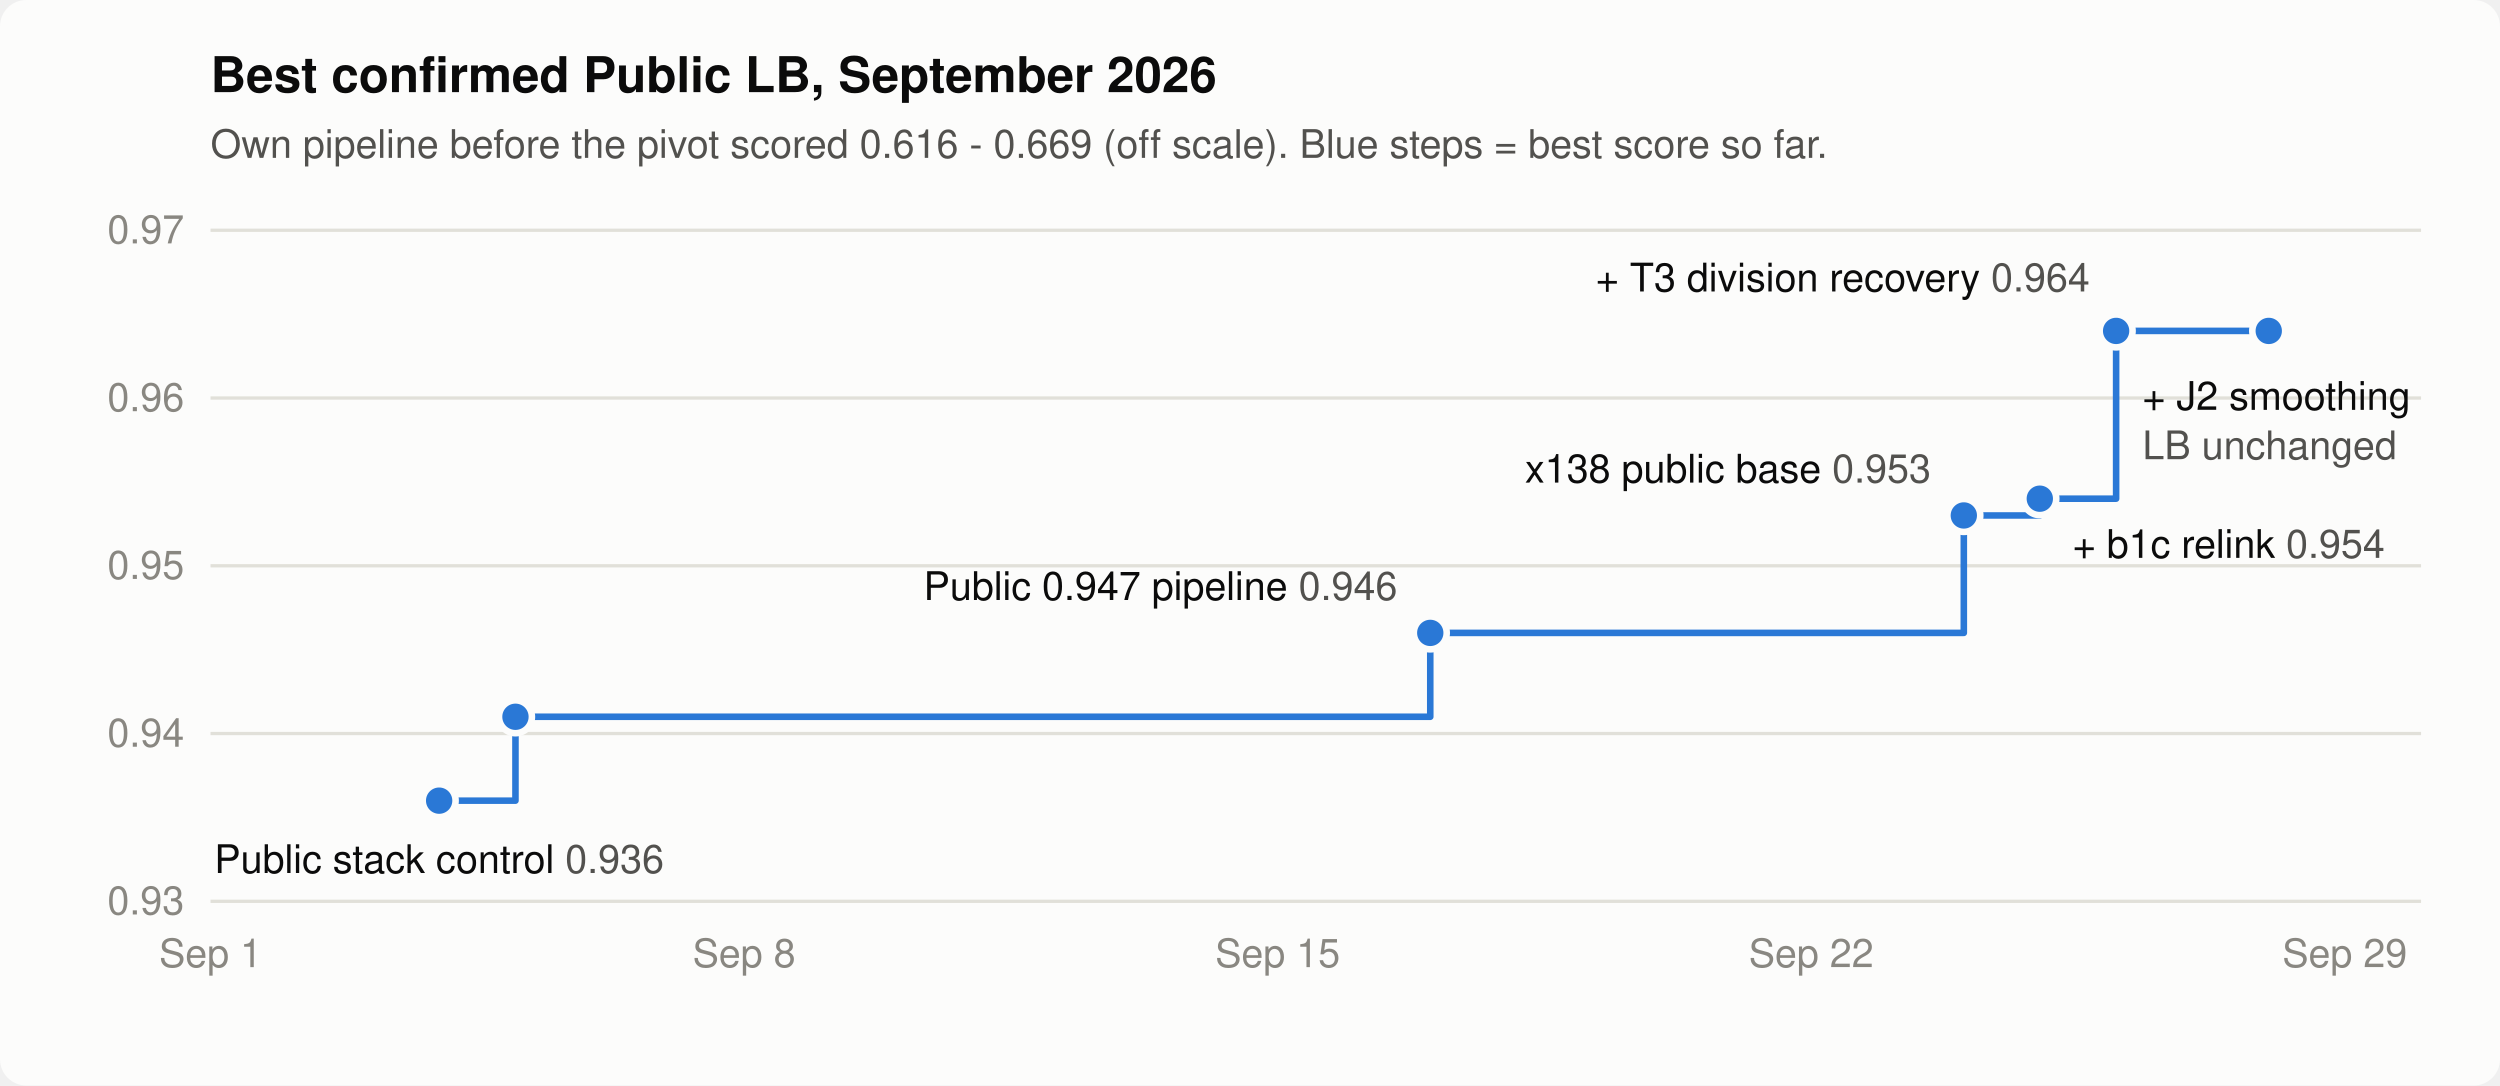
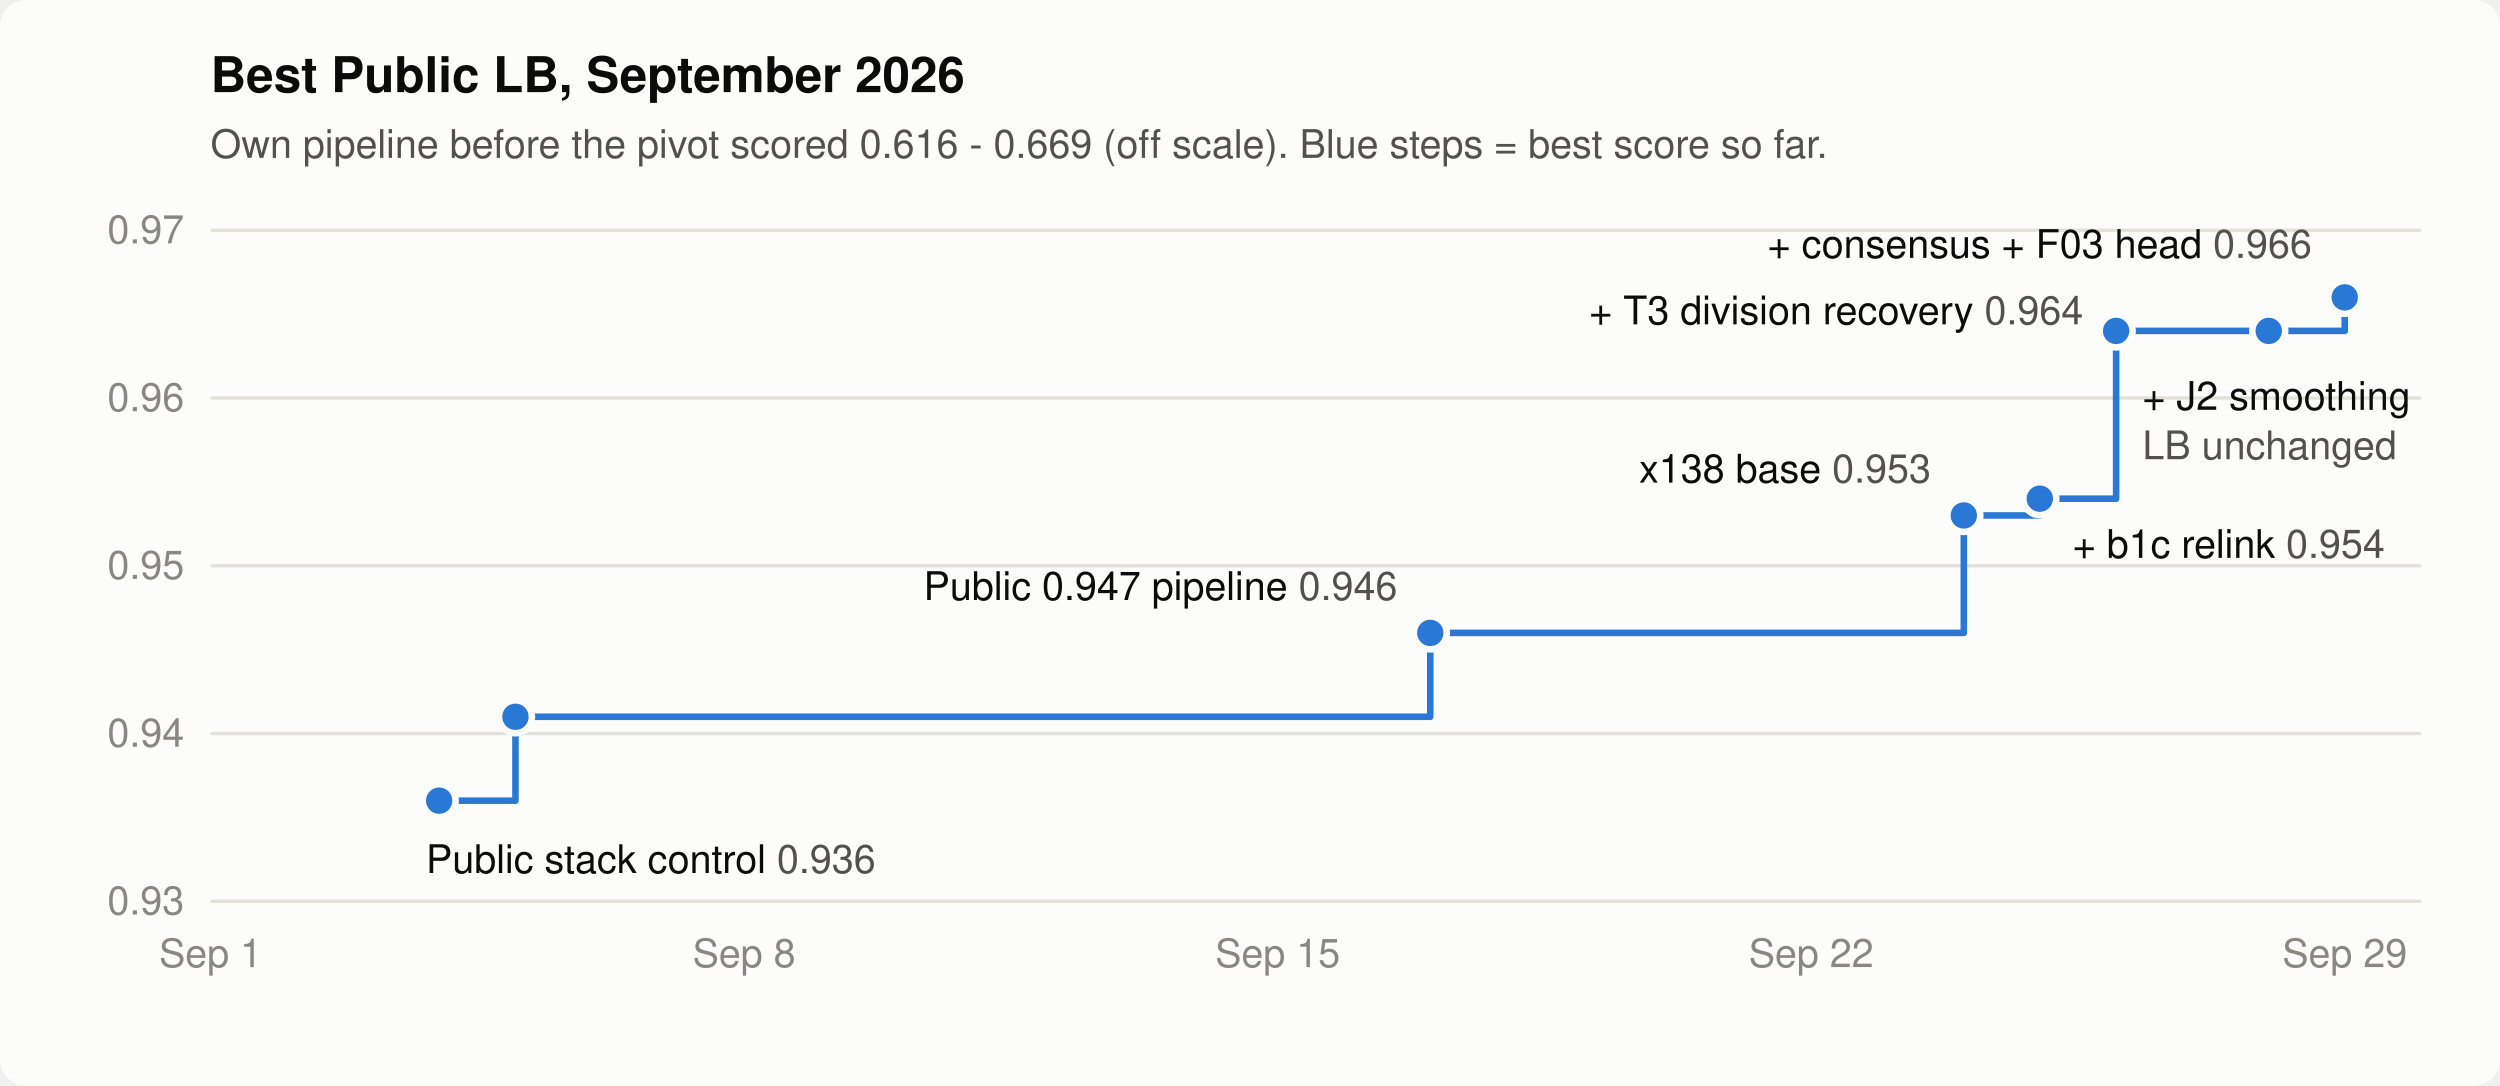
<svg xmlns="http://www.w3.org/2000/svg" viewBox="0 0 760 330" width="760" height="330" role="img" aria-labelledby="t d">
  <style>
.bg{fill:#fcfcfb}.grid{stroke:#e1e0d9;stroke-width:1}.axis{fill:#898781;font:12px -apple-system,Segoe UI,Helvetica,Arial,sans-serif;font-variant-numeric:tabular-nums}
.title{fill:#0b0b0b;font:600 15px -apple-system,Segoe UI,Helvetica,Arial,sans-serif}.sub{fill:#52514e;font:12px -apple-system,Segoe UI,Helvetica,Arial,sans-serif}
.lab{fill:#0b0b0b;font:12px -apple-system,Segoe UI,Helvetica,Arial,sans-serif}.val{fill:#52514e;font:12px -apple-system,Segoe UI,Helvetica,Arial,sans-serif;font-variant-numeric:tabular-nums}
.line{fill:none;stroke:#2a78d6;stroke-width:2;stroke-linejoin:round}.dot{fill:#2a78d6;stroke:#fcfcfb;stroke-width:2}
@media (prefers-color-scheme: dark){.bg{fill:#1a1a19}.grid{stroke:#2c2c2a}.title,.lab{fill:#ffffff}.sub,.val{fill:#c3c2b7}.line{stroke:#3987e5}.dot{fill:#3987e5;stroke:#1a1a19}}
</style>
  <rect class="bg" width="760" height="330" rx="8" />
-   <text class="title" x="64" y="28">Best confirmed Public LB, September 2026</text>
+   <text class="title" x="64" y="28">Best Public LB, September 2026</text>
  <text class="sub" x="64" y="48">Own pipeline before the pivot scored 0.616 - 0.669 (off scale). Blue steps = best score so far.</text>
  <line class="grid" x1="64" x2="736" y1="274.0" y2="274.0" />
  <text class="axis" x="56" y="278.0" text-anchor="end">0.93</text>
  <line class="grid" x1="64" x2="736" y1="223.0" y2="223.0" />
  <text class="axis" x="56" y="227.0" text-anchor="end">0.94</text>
  <line class="grid" x1="64" x2="736" y1="172.0" y2="172.0" />
  <text class="axis" x="56" y="176.0" text-anchor="end">0.95</text>
  <line class="grid" x1="64" x2="736" y1="121.0" y2="121.0" />
  <text class="axis" x="56" y="125.0" text-anchor="end">0.96</text>
  <line class="grid" x1="64" x2="736" y1="70.0" y2="70.0" />
  <text class="axis" x="56" y="74.0" text-anchor="end">0.97</text>
  <text class="axis" x="64.0" y="294" text-anchor="middle">Sep 1</text>
  <text class="axis" x="226.2" y="294" text-anchor="middle">Sep 8</text>
  <text class="axis" x="388.4" y="294" text-anchor="middle">Sep 15</text>
  <text class="axis" x="550.6" y="294" text-anchor="middle">Sep 22</text>
  <text class="axis" x="712.8" y="294" text-anchor="middle">Sep 29</text>
-   <path class="line" d="M133.5,243.4 H156.7 V217.9 H434.8 V192.4 H597.0 V156.7 H620.1 V151.6 H643.3 V100.6 H689.7 V100.6" />
+   <path class="line" d="M133.5,243.4 H156.7 V217.9 H434.8 V192.4 H597.0 V156.7 H620.1 V151.6 H643.3 V100.6 H689.7 V100.6 H712.8 V90.4" />
  <circle class="dot" cx="133.5" cy="243.4" r="5" />
-   <text class="lab" x="133.5" y="265.4" text-anchor="middle">Public stack control <tspan class="val">0.936</tspan>
+   <text class="lab" x="129.5" y="265.4" text-anchor="start">Public stack control <tspan class="val">0.936</tspan>
  </text>
  <circle class="dot" cx="156.7" cy="217.9" r="5" />
  <circle class="dot" cx="434.8" cy="192.4" r="5" />
  <text class="lab" x="424.8" y="182.4" text-anchor="end">Public 0.947 pipeline <tspan class="val">0.946</tspan>
  </text>
  <circle class="dot" cx="597.0" cy="156.7" r="5" />
-   <text class="lab" x="587.0" y="146.7" text-anchor="end">x138 public base <tspan class="val">0.953</tspan>
+   <text class="lab" x="587.0" y="146.7" text-anchor="end">x138 base <tspan class="val">0.953</tspan>
  </text>
  <circle class="dot" cx="620.1" cy="151.6" r="5" />
  <text class="lab" x="630.1" y="169.6" text-anchor="start">+ b1c relink <tspan class="val">0.954</tspan>
  </text>
  <circle class="dot" cx="643.3" cy="100.6" r="5" />
-   <text class="lab" x="635.3" y="88.6" text-anchor="end">+ T3 division recovery <tspan class="val">0.964</tspan>
+   <text class="lab" x="633.3" y="98.6" text-anchor="end">+ T3 division recovery <tspan class="val">0.964</tspan>
  </text>
  <circle class="dot" cx="689.7" cy="100.6" r="5" />
  <text class="lab" x="651.3" y="124.6">+ J2 smoothing</text>
  <text class="val" x="651.3" y="139.6">LB unchanged</text>
+   <circle class="dot" cx="712.8" cy="90.4" r="5" />
+   <text class="lab" x="702.8" y="78.4" text-anchor="end">+ consensus + F03 head <tspan class="val">0.966</tspan>
+   </text>
</svg>
